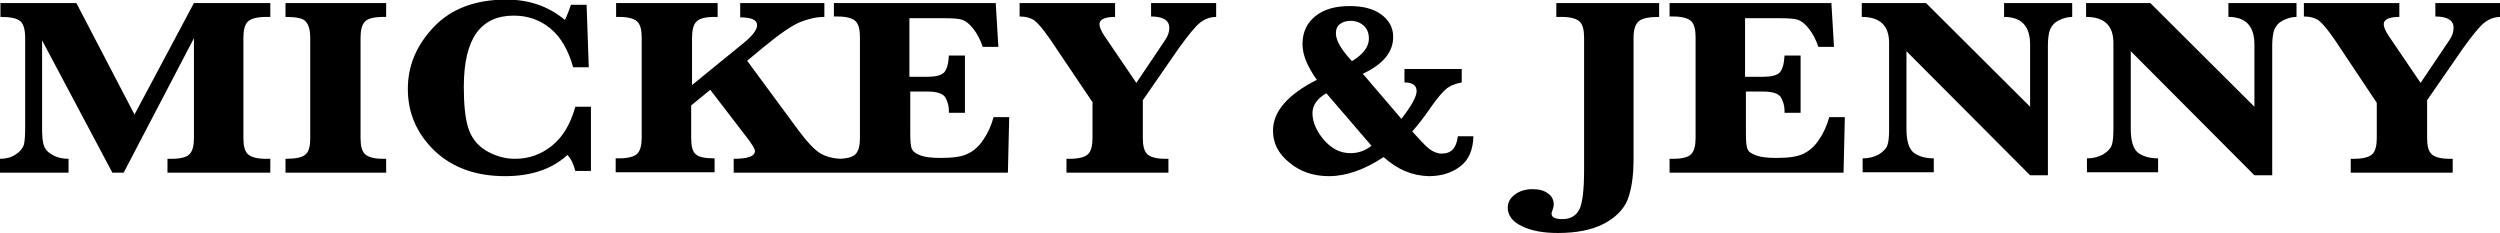
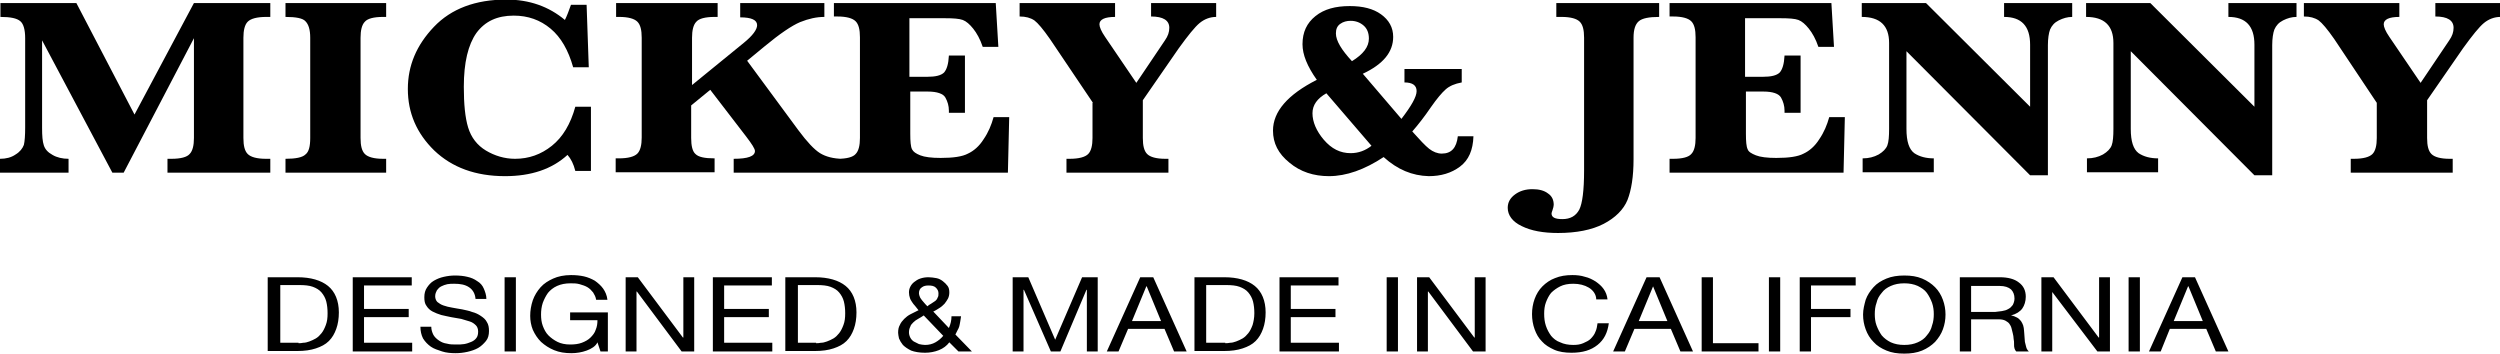
- <svg xmlns="http://www.w3.org/2000/svg" viewBox="0 0 576.2 53.7" enable-background="new 0 0 576.2 53.7">
+ <svg xmlns="http://www.w3.org/2000/svg" viewBox="0 0 576.2 81.4" enable-background="new 0 0 576.2 81.4">
  <style type="text/css">.st0{enable-background:new ;}</style>
  <g class="st0">
    <path d="M25.9 39.8l-16.2-30.5v20.2c0 1.8.1 3.1.4 4 .3.9.9 1.6 2 2.2 1 .6 2.3.9 3.7.9v3.2h-15.8v-3.2c1.4 0 2.6-.3 3.6-1 1-.6 1.6-1.4 1.9-2.2.2-.8.3-2.2.3-4v-20.6c0-2-.4-3.3-1.1-3.9-.8-.7-2.3-1-4.6-1v-3.2h17.5l13.4 25.7 13.7-25.7h17.6v3.2h-.9c-2.2 0-3.6.4-4.3 1.1-.7.7-1 2-1 3.7v23.1c0 1.8.3 3 1 3.7s2.1 1.1 4.2 1.1h1v3.2h-23.7v-3.2h.9c2.2 0 3.6-.4 4.2-1.1.7-.7 1-2 1-3.7v-23l-16.2 31h-2.6zM65.8 3.9v-3.2h23.2v3.2h-.7c-2.2 0-3.6.4-4.2 1.1-.7.7-1 2-1 3.7v23.1c0 1.8.3 3 1 3.7.7.7 2.1 1.1 4.2 1.1h.7v3.2h-23.2v-3.2c2.3 0 3.9-.3 4.6-1 .8-.6 1.1-1.9 1.1-3.8v-23.1c0-1.9-.4-3.1-1.1-3.8-.6-.7-2.2-1-4.6-1zM136.2 24.7v14.7h-3.6c-.4-1.6-1-2.8-1.8-3.7-3.6 3.3-8.4 4.9-14.4 4.9-6.8 0-12.2-2-16.3-5.9-4.1-4-6.1-8.7-6.1-14.2 0-5.4 2-10.1 6-14.3 4-4.2 9.6-6.3 16.7-6.3 5.3 0 9.8 1.6 13.5 4.7.5-1 .9-2.1 1.4-3.5h3.6l.5 14.4h-3.6c-1.1-3.9-2.8-6.9-5.2-8.9-2.4-2-5.2-3-8.5-3-3.8 0-6.6 1.3-8.6 4-1.9 2.7-2.9 6.8-2.9 12.4 0 4 .3 7.1 1 9.4.7 2.3 2.1 4.1 4.1 5.3 2 1.2 4.3 1.9 6.7 1.9 3.2 0 6-1 8.5-3s4.3-5 5.4-9h3.6zM159.3 24.3v7.5c0 1.8.3 3.1 1 3.7.7.7 2.1 1 4.4 1v3.2h-22.8v-3.2h.7c2.2 0 3.6-.4 4.3-1.1.7-.7 1-2 1-3.7v-23c0-1.8-.3-3-1-3.7-.7-.7-2.1-1.1-4.2-1.1h-.7v-3.2h23.4v3.2h-.7c-2.2 0-3.6.4-4.2 1.1-.7.7-1 2-1 3.7v10.9l11.9-9.7c2.1-1.7 3.1-3.1 3.1-4.1 0-1.2-1.3-1.8-3.9-1.8v-3.3h19.4v3.2c-1.8 0-3.6.4-5.6 1.2-1.9.8-4.7 2.7-8.2 5.6l-4 3.3 11.8 16c2 2.7 3.7 4.5 5 5.3s3.1 1.3 5.3 1.3v3.2h-25.2v-3.2c3.3 0 4.9-.6 4.9-1.8 0-.5-.7-1.6-2-3.3l-8.3-10.8-4.4 3.6zM209.8 21.1v9.7c0 1.8.1 3 .4 3.6s.9 1 1.9 1.4c1 .4 2.6.6 4.7.6 2.9 0 5-.3 6.3-1 1.3-.6 2.6-1.7 3.6-3.3 1.1-1.6 1.8-3.3 2.3-5.1h3.6l-.3 12.8h-40.1v-3.2h.8c2.2 0 3.6-.4 4.2-1.1.7-.7 1-2 1-3.7v-23.2c0-1.8-.3-3-1-3.7-.7-.7-2.1-1.1-4.2-1.1h-.8v-3.1h37.3l.6 10.1h-3.6c-.6-1.8-1.4-3.2-2.2-4.2s-1.6-1.7-2.4-2-2.2-.4-4.1-.4h-8.2v13.5h4.1c1.9 0 3.2-.3 3.9-1 .6-.7 1-1.9 1.1-3.9h3.7v13.2h-3.7v-.5c0-1.1-.3-2.1-.8-3-.5-.9-1.9-1.4-4.1-1.4h-4zM251.9 23.7l-9.9-14.7c-1.6-2.3-2.8-3.7-3.6-4.3-.9-.6-2-.9-3.4-.9v-3.1h22v3.2c-2.4 0-3.6.6-3.6 1.7 0 .6.4 1.6 1.3 2.9l7.2 10.6 6.6-9.8c.7-1 1-1.9 1-2.9 0-1.7-1.4-2.6-4.2-2.6v-3.1h15v3.2c-1.4 0-2.7.5-3.8 1.4s-2.7 2.9-4.8 5.8l-8.3 12v8.7c0 1.8.3 3 1 3.7s2.1 1.1 4.2 1.1h.7v3.2h-23.5v-3.2h.7c2.2 0 3.6-.4 4.3-1.1.7-.7 1-2 1-3.7v-8.1z" />
  </g>
  <g class="st0">
    <path d="M318.9 36.2c-4.4 2.9-8.6 4.4-12.6 4.4-3.5 0-6.6-1-9.1-3.1-2.6-2.1-3.8-4.5-3.8-7.4 0-4.4 3.4-8.3 10.1-11.7-2.2-3.1-3.3-5.8-3.3-8.2 0-2.8 1-4.9 3-6.5s4.6-2.3 7.9-2.3c3 0 5.4.6 7.2 1.9s2.8 3 2.8 5.2c0 3.5-2.3 6.3-7 8.5l8.9 10.4c2.3-3 3.5-5.1 3.5-6.4 0-1.3-.9-2-2.8-2v-3.1h13.2v3.1c-1.6.3-2.8.8-3.7 1.6-.9.8-2 2.1-3.4 4.1-1.5 2.2-2.9 4-4.3 5.6 1.7 1.9 3 3.3 3.9 4 .9.7 1.9 1.1 2.9 1.1 2.2 0 3.4-1.3 3.7-4h3.6c-.1 3.2-1.1 5.5-3.1 7s-4.4 2.2-7.2 2.2c-3.8-.1-7.2-1.5-10.4-4.4zm-2.8-2.6l-10.4-12.1c-2.1 1.2-3.2 2.7-3.2 4.6 0 2 .9 4.1 2.6 6.1 1.8 2.1 3.8 3.1 6.2 3.1 1.8 0 3.4-.6 4.8-1.7zm-4.5-19.5c2.6-1.6 3.9-3.3 3.9-5.2 0-1.3-.4-2.3-1.2-3s-1.8-1.1-3-1.1c-.9 0-1.7.2-2.4.7-.7.5-1 1.2-1 2.2 0 1.7 1.3 3.8 3.7 6.4zM358.7 3.9v-3.2h23.7v3.2c-2.3 0-3.9.3-4.7 1s-1.2 1.9-1.2 3.8v28c0 4-.5 7.1-1.4 9.4-.9 2.2-2.8 4.1-5.5 5.5s-6.3 2.1-10.5 2.1c-3.4 0-6.2-.5-8.4-1.6-2.1-1-3.2-2.5-3.2-4.2 0-1.3.6-2.3 1.7-3.1 1.1-.8 2.4-1.2 4-1.2 1.5 0 2.7.3 3.6 1 .9.6 1.3 1.5 1.3 2.6 0 .3-.1.7-.3 1.3-.1.3-.2.5-.2.7 0 .9.8 1.3 2.5 1.3 1.8 0 3.1-.7 3.9-2.2.7-1.4 1.1-4.4 1.1-9v-30.6c0-1.8-.3-3-1-3.7-.7-.7-2.1-1.1-4.2-1.1h-1.2zM402.4 21.1v9.7c0 1.8.1 3 .4 3.6.2.6.9 1 1.9 1.4 1 .4 2.6.6 4.7.6 2.9 0 5-.3 6.3-1 1.3-.6 2.6-1.7 3.6-3.3 1.1-1.6 1.8-3.3 2.3-5.1h3.6l-.3 12.8h-40.1v-3.2h.8c2.2 0 3.6-.4 4.2-1.1.7-.7 1-2 1-3.7v-23.2c0-1.8-.3-3-1-3.7-.7-.7-2.1-1.1-4.2-1.1h-.8v-3.1h37.3l.6 10.1h-3.6c-.6-1.8-1.4-3.2-2.2-4.2-.8-1-1.6-1.7-2.4-2s-2.2-.4-4.1-.4h-8.2v13.5h4.1c1.9 0 3.2-.3 3.9-1 .6-.7 1-1.9 1.1-3.9h3.7v13.2h-3.7v-.5c0-1.1-.3-2.1-.8-3-.5-.9-1.9-1.4-4.1-1.4h-4zM439.4 11.8v17.9c0 2.9.6 4.7 1.8 5.6 1.2.8 2.7 1.2 4.5 1.2v3.2h-16.4v-3.2c1.4 0 2.6-.3 3.7-.9 1-.6 1.7-1.3 2-2.1.3-.8.4-2.1.4-3.8v-19.8c0-4-2.1-6-6.3-6v-3.2h14.8l24 23.9v-14.3c0-4.3-2-6.4-6-6.4v-3.2h15.7v3.2c-1.1 0-2.1.3-3.1.8s-1.6 1.2-2 2.1c-.3.8-.5 2.1-.5 3.6v30h-4.1l-28.5-28.6zM491.1 11.8v17.9c0 2.9.6 4.7 1.8 5.6 1.2.8 2.7 1.2 4.5 1.2v3.2h-16.4v-3.2c1.4 0 2.6-.3 3.7-.9 1-.6 1.7-1.3 2-2.1.3-.8.4-2.1.4-3.8v-19.8c0-4-2.1-6-6.3-6v-3.2h14.8l24 23.9v-14.3c0-4.3-2-6.4-6-6.4v-3.2h15.7v3.2c-1.1 0-2.1.3-3.1.8s-1.6 1.2-2 2.1c-.3.8-.5 2.1-.5 3.6v30h-4.1l-28.5-28.6zM547.8 23.7l-9.8-14.7c-1.6-2.3-2.8-3.7-3.6-4.3-.9-.6-2-.9-3.4-.9v-3.1h22v3.2c-2.4 0-3.6.6-3.6 1.7 0 .6.4 1.6 1.3 2.9l7.2 10.6 6.6-9.8c.7-1 1-1.9 1-2.9 0-1.7-1.4-2.6-4.2-2.6v-3.1h15v3.2c-1.4 0-2.7.5-3.8 1.4s-2.7 2.9-4.8 5.8l-8.3 12v8.7c0 1.8.3 3 1 3.7s2.1 1.1 4.2 1.1h.7v3.2h-23.5v-3.2h.7c2.2 0 3.6-.4 4.3-1.1.7-.7 1-2 1-3.7v-8.1z" />
  </g>
+   <g class="st0">
+     <path d="M68.6 63.9c3 0 5.4.7 7 2 1.6 1.3 2.5 3.4 2.5 6.1 0 1.4-.2 2.7-.6 3.8-.4 1.1-.9 2-1.7 2.8-.8.8-1.8 1.3-3 1.7-1.2.4-2.6.6-4.3.6h-6.8v-17h6.9zm.2 15.2c.3 0 .7 0 1.1-.1.4 0 .9-.1 1.4-.3.5-.2 1-.4 1.5-.7.5-.3.9-.7 1.3-1.2s.7-1.1 1-1.9.4-1.6.4-2.7c0-1-.1-1.9-.3-2.7s-.6-1.5-1.1-2.1-1.2-1-2-1.3c-.8-.3-1.9-.4-3.1-.4h-4.4v13.3h4.2zM94.9 63.9v1.9h-11v5.4h10.3v1.9h-10.3v5.9h11.1v2h-13.7v-17.1h13.6zM108.1 66.2c-.9-.6-2-.8-3.4-.8-.6 0-1.1 0-1.6.1s-1 .3-1.4.5c-.4.2-.7.5-1 .9-.2.4-.4.8-.4 1.4 0 .5.2 1 .5 1.3.4.3.8.6 1.4.8.6.2 1.3.4 2 .5s1.5.3 2.3.4c.8.2 1.6.3 2.3.6.8.2 1.4.5 2 .9.6.4 1.1.8 1.4 1.4.4.6.5 1.3.5 2.1 0 .9-.2 1.7-.7 2.3-.5.6-1.1 1.2-1.8 1.6s-1.6.7-2.5.9c-.9.2-1.8.3-2.7.3-1.1 0-2.2-.1-3.1-.4s-1.9-.6-2.6-1.1-1.3-1.1-1.8-1.9c-.4-.8-.6-1.7-.6-2.7h2.5c0 .7.2 1.3.5 1.9.3.5.7.9 1.3 1.3s1.1.6 1.8.7c.7.2 1.4.2 2.2.2.6 0 1.2 0 1.8-.1.6-.1 1.1-.3 1.6-.5s.9-.5 1.2-.9c.3-.4.4-.9.4-1.5s-.2-1.1-.5-1.4c-.4-.4-.8-.7-1.4-.9s-1.3-.4-2-.6l-2.3-.4c-.8-.2-1.6-.3-2.3-.5s-1.4-.5-2-.8c-.6-.3-1.1-.8-1.4-1.3-.4-.5-.5-1.2-.5-2 0-.9.2-1.6.6-2.2.4-.6.9-1.2 1.6-1.6s1.4-.7 2.3-.9c.9-.2 1.7-.3 2.6-.3 1 0 2 .1 2.8.3.9.2 1.6.5 2.3 1 .7.4 1.2 1 1.5 1.7s.6 1.5.6 2.4h-2.5c-.1-1.2-.6-2.1-1.5-2.7zM118.9 63.9v17.1h-2.6v-17.1h2.6zM135.2 80.8c-1.1.4-2.3.6-3.5.6-1.5 0-2.8-.2-4-.7-1.2-.5-2.1-1.1-3-1.9-.8-.8-1.4-1.7-1.9-2.8-.4-1-.6-2.1-.6-3.2 0-1.2.2-2.4.6-3.6.4-1.1 1-2.1 1.8-3s1.8-1.5 2.9-2 2.5-.8 4.1-.8c1.1 0 2.1.1 3 .3.9.2 1.8.6 2.5 1 .7.5 1.4 1.1 1.9 1.8s.9 1.6 1 2.6h-2.6c-.1-.7-.4-1.2-.7-1.7-.4-.5-.8-.9-1.3-1.2-.5-.3-1.1-.5-1.8-.7s-1.4-.2-2.1-.2c-1.2 0-2.2.2-3.1.6-.9.4-1.6 1-2.1 1.6-.5.7-.9 1.5-1.2 2.3-.3.9-.4 1.8-.4 2.7 0 .9.1 1.8.4 2.6.3.8.7 1.6 1.3 2.2s1.3 1.1 2.1 1.5c.8.4 1.8.6 2.9.6 1 0 1.9-.1 2.7-.4.8-.3 1.5-.7 2-1.2s1-1.1 1.2-1.8c.3-.7.4-1.4.4-2.2h-6.3v-1.8h8.7v9h-1.7l-.7-2.1c-.4.9-1.4 1.5-2.5 1.9zM147 63.9l10.4 13.9h.1v-13.9h2.5v17.1h-2.9l-10.3-13.8h-.1v13.8h-2.5v-17.1h2.8zM177.9 63.9v1.9h-11v5.4h10.3v1.9h-10.3v5.9h11.1v2h-13.7v-17.1h13.6zM187.9 63.9c3 0 5.4.7 7 2 1.6 1.3 2.5 3.4 2.5 6.1 0 1.4-.2 2.7-.6 3.8-.4 1.1-.9 2-1.7 2.8-.8.8-1.8 1.3-3 1.7-1.2.4-2.6.6-4.3.6h-6.8v-17h6.9zm.2 15.2c.3 0 .7 0 1.1-.1.4 0 .9-.1 1.4-.3.5-.2 1-.4 1.5-.7.5-.3.9-.7 1.3-1.2s.7-1.1 1-1.9.4-1.6.4-2.7c0-1-.1-1.9-.3-2.7s-.6-1.5-1.1-2.1-1.2-1-2-1.3c-.8-.3-1.9-.4-3.1-.4h-4.4v13.3h4.2zM216.4 80.7c-1 .4-2.1.6-3.2.6-1.3 0-2.4-.2-3.2-.5-.8-.4-1.4-.8-1.9-1.3-.4-.5-.7-1-.9-1.5-.1-.5-.2-1-.2-1.3 0-.7.1-1.3.4-1.8.2-.5.6-1 1-1.4.4-.4.9-.8 1.5-1.1l1.8-.9-.8-1c-.3-.3-.5-.6-.7-.9s-.4-.6-.5-1c-.1-.3-.2-.7-.2-1.2s.1-.9.3-1.3c.2-.4.5-.8.9-1.1.4-.3.8-.6 1.4-.8.6-.2 1.2-.3 1.9-.3.6 0 1.2.1 1.8.2.6.1 1.1.4 1.5.7.4.3.8.7 1.1 1.1.3.4.4.9.4 1.5 0 .5-.1 1-.3 1.4-.2.4-.5.8-.8 1.2-.4.4-.7.7-1.2 1s-.9.6-1.4.8l3.6 3.8c.4-.9.6-1.8.6-2.7h2.2c-.1.5-.1.9-.2 1.3s-.1.7-.2 1c-.1.3-.2.6-.4.9l-.5 1 3.8 3.9h-3.1l-2.1-2.1c-.6.8-1.4 1.4-2.4 1.8zm-4.8-7.2c-.4.2-.8.5-1.1.8-.3.3-.6.6-.7 1-.2.4-.3.8-.3 1.3 0 .4.1.8.3 1.2.2.4.5.7.8.9l1.2.6c.5.1.9.2 1.4.2.9 0 1.7-.2 2.4-.6.7-.4 1.3-.9 1.8-1.5l-4.5-4.7c-.4.3-.8.5-1.3.8zm3-3.5l.9-.6c.3-.2.5-.5.6-.8.2-.3.2-.6.2-1 0-.5-.2-.9-.6-1.3-.4-.4-1-.5-1.7-.5-.6 0-1.1.1-1.5.4-.5.3-.7.8-.7 1.4 0 .3.1.5.2.8.1.3.3.5.5.8l.6.7c.2.2.4.5.7.7.2-.3.5-.4.8-.6zM237 63.9l6.2 14.4 6.2-14.4h3.6v17.1h-2.5v-14.2h-.1l-6 14.2h-2.2l-6.2-14.2h-.1v14.2h-2.5v-17.1h3.6zM265.8 63.9l7.7 17.1h-2.9l-2.2-5.2h-8.4l-2.2 5.2h-2.7l7.7-17.1h3zm1.8 10.1l-3.3-8h-.1l-3.3 8h6.7zM282.2 63.9c3 0 5.4.7 7 2 1.6 1.3 2.5 3.4 2.5 6.1 0 1.4-.2 2.7-.6 3.8-.4 1.1-.9 2-1.7 2.8s-1.8 1.3-3 1.7c-1.2.4-2.6.6-4.3.6h-6.8v-17h6.9zm.2 15.2c.3 0 .7 0 1.1-.1.4 0 .9-.1 1.4-.3.5-.2 1-.4 1.5-.7.5-.3.9-.7 1.3-1.2s.7-1.1 1-1.9c.2-.7.4-1.6.4-2.7 0-1-.1-1.9-.3-2.7-.2-.8-.6-1.5-1.1-2.1s-1.2-1-2-1.3c-.8-.3-1.9-.4-3.1-.4h-4.6v13.3h4.4zM308.5 63.9v1.9h-11v5.4h10.3v1.9h-10.3v5.9h11.1v2h-13.7v-17.1h13.6zM322.2 63.9v17.1h-2.6v-17.1h2.6zM329.4 63.9l10.4 13.9h.1v-13.9h2.5v17.1h-2.9l-10.3-13.8h-.1v13.8h-2.5v-17.1h2.8zM366.2 66.3c-1-.6-2.2-.9-3.6-.9-1.2 0-2.2.2-3 .6-.8.4-1.5.9-2.1 1.5-.5.6-.9 1.4-1.2 2.2s-.4 1.7-.4 2.6c0 1 .1 1.9.4 2.8s.7 1.6 1.2 2.3c.5.6 1.2 1.2 2.1 1.5.8.4 1.9.6 3 .6.9 0 1.6-.1 2.3-.4s1.3-.6 1.7-1 .9-1 1.1-1.6c.3-.6.4-1.3.5-2h2.6c-.3 2.2-1.1 3.8-2.6 5s-3.4 1.8-6 1.8c-1.5 0-2.9-.2-4-.7-1.1-.5-2.1-1.1-2.8-1.9-.8-.8-1.3-1.7-1.7-2.8-.4-1.1-.6-2.3-.6-3.5s.2-2.4.6-3.5c.4-1.1 1-2.1 1.8-2.9.8-.8 1.8-1.5 2.9-1.9 1.2-.5 2.5-.7 4-.7 1 0 2 .1 2.9.4.9.2 1.7.6 2.5 1.1.7.5 1.3 1 1.8 1.7s.8 1.5.9 2.4h-2.6c0-1.1-.7-2.1-1.7-2.7zM382.5 63.9l7.7 17.1h-2.9l-2.2-5.2h-8.4l-2.2 5.2h-2.7l7.7-17.1h3zm1.8 10.1l-3.3-8-3.3 8h6.6zM394.8 63.9v15.2h10.5v1.9h-13.1v-17.1h2.6zM410.3 63.9v17.1h-2.6v-17.1h2.6zM427.7 63.9v1.9h-10.3v5.4h9.1v1.9h-9.1v7.9h-2.6v-17.1h12.9zM430 69.1c.4-1.1 1-2 1.8-2.9s1.8-1.5 3-2 2.6-.7 4.1-.7c1.6 0 2.9.2 4.1.7s2.2 1.2 3 2 1.4 1.8 1.8 2.9c.4 1.1.6 2.2.6 3.4s-.2 2.3-.6 3.4c-.4 1.1-1 2-1.8 2.9-.8.8-1.8 1.5-3 2s-2.6.7-4.1.7c-1.6 0-2.9-.2-4.1-.7-1.2-.5-2.2-1.1-3-2-.8-.8-1.4-1.8-1.8-2.9s-.6-2.2-.6-3.4.3-2.3.6-3.4zm2.5 5.9c.3.8.7 1.6 1.2 2.3.6.7 1.3 1.2 2.1 1.6.9.4 1.9.6 3.1.6s2.2-.2 3.1-.6c.9-.4 1.6-.9 2.1-1.6.6-.7 1-1.4 1.2-2.3.3-.8.4-1.7.4-2.6 0-.9-.1-1.7-.4-2.6-.3-.8-.7-1.6-1.2-2.3s-1.3-1.2-2.1-1.6c-.9-.4-1.9-.6-3.1-.6s-2.2.2-3.1.6c-.9.4-1.6.9-2.1 1.6-.6.7-1 1.4-1.2 2.3-.3.8-.4 1.7-.4 2.6 0 .9.1 1.8.4 2.6zM460.9 63.9c1.9 0 3.4.4 4.4 1.2 1.1.8 1.6 1.9 1.6 3.3 0 1-.3 2-.8 2.7s-1.4 1.3-2.6 1.6c.6.1 1 .3 1.4.5.4.2.6.5.9.8.2.3.4.7.5 1 .1.4.2.8.2 1.2 0 .4.1.8.1 1.3s.1.9.1 1.3l.3 1.2c.1.4.3.7.6 1h-2.9c-.2-.2-.3-.4-.4-.7-.1-.3-.1-.6-.1-1s0-.8-.1-1.2c0-.4-.1-.9-.2-1.3l-.3-1.2c-.1-.4-.3-.7-.5-1-.2-.3-.6-.5-.9-.7-.4-.2-.9-.3-1.5-.3h-6.4v7.4h-2.6v-17.1h9.2zm.5 7.8c.6-.1 1-.2 1.5-.5.4-.2.7-.5 1-.9.2-.4.4-.9.4-1.5 0-.9-.3-1.6-.8-2.1-.6-.5-1.4-.8-2.7-.8h-6.5v6h5.5l1.6-.2zM473.3 63.9l10.4 13.9h.1v-13.9h2.5v17.1h-2.9l-10.4-13.7v13.7h-2.5v-17.1h2.8zM493.2 63.9v17.1h-2.6v-17.1h2.6zM505.9 63.9l7.7 17.1h-2.9l-2.2-5.2h-8.4l-2.1 5.2h-2.7l7.7-17.1h2.9zm1.8 10.1l-3.3-8h-.1l-3.3 8h6.7z" />
+   </g>
</svg>
